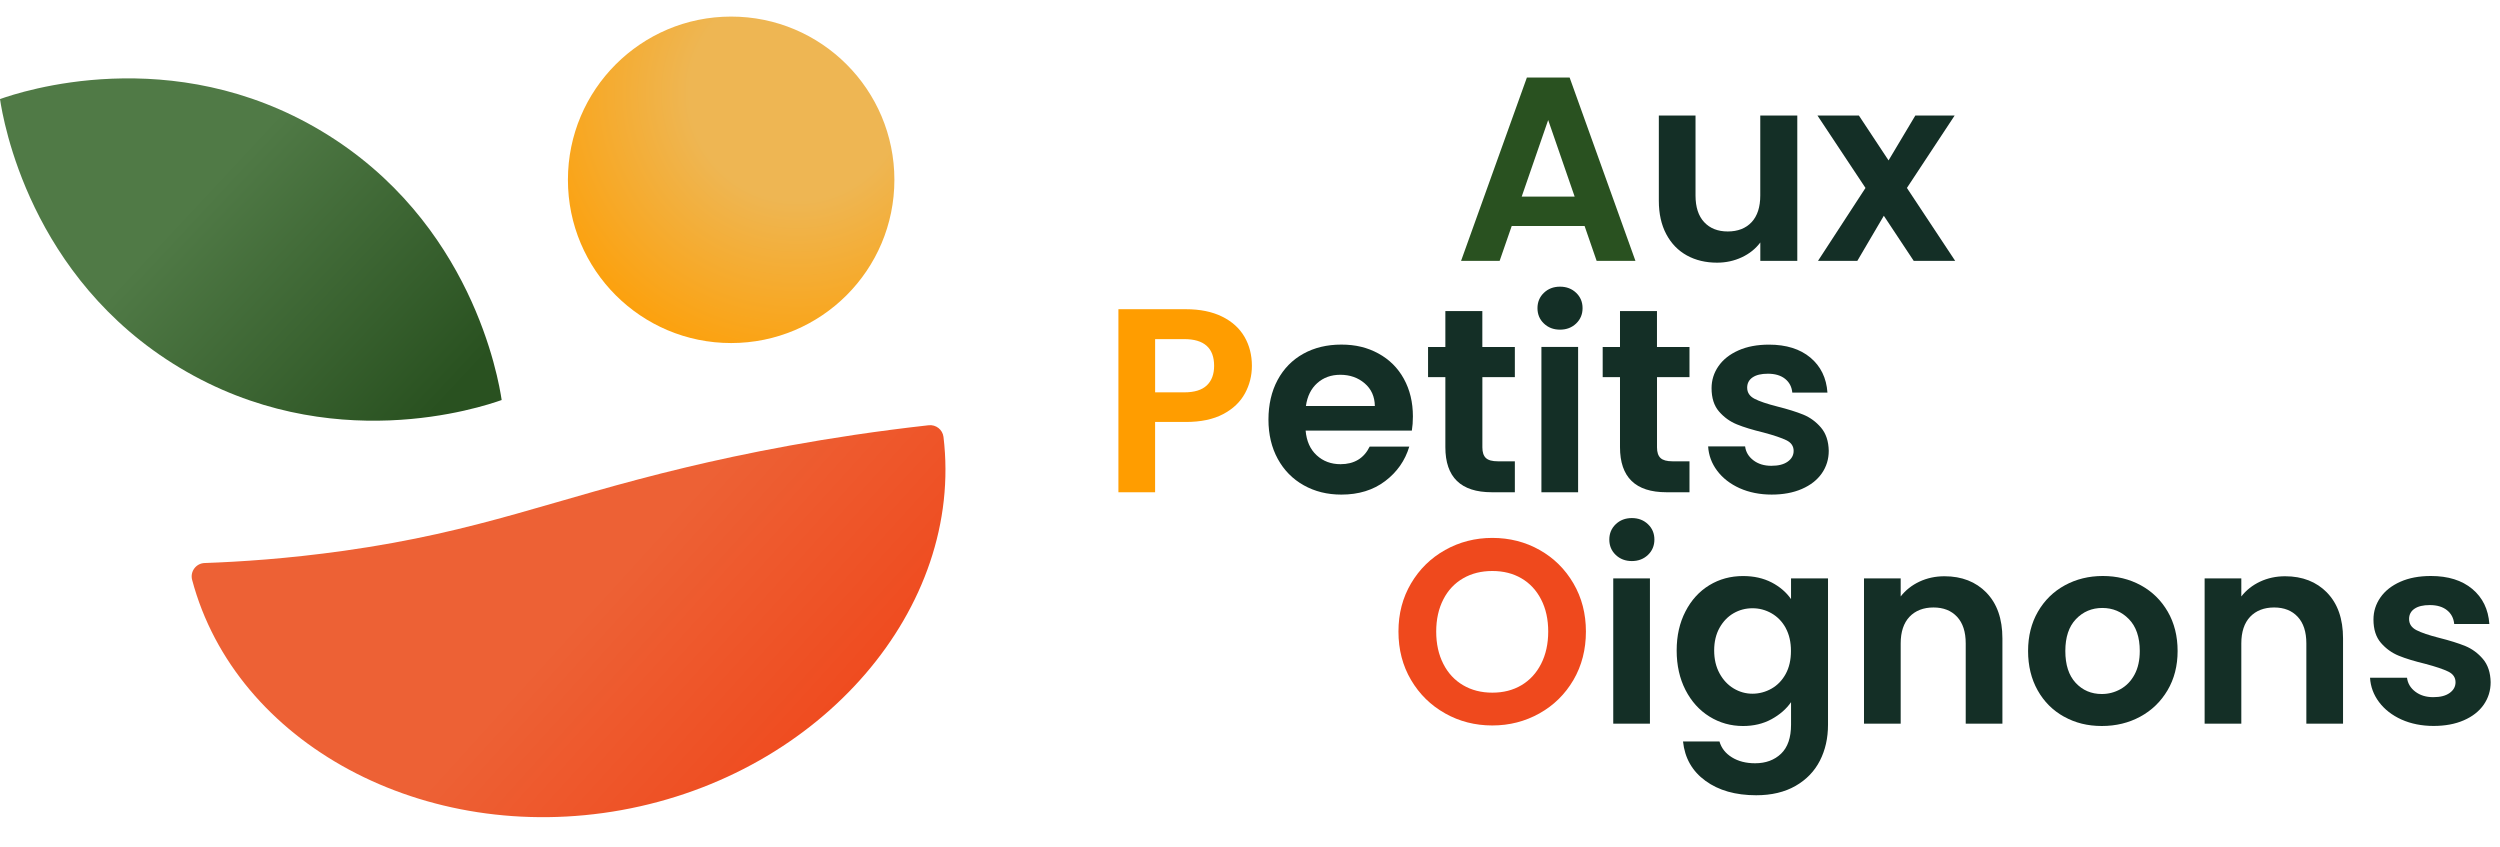
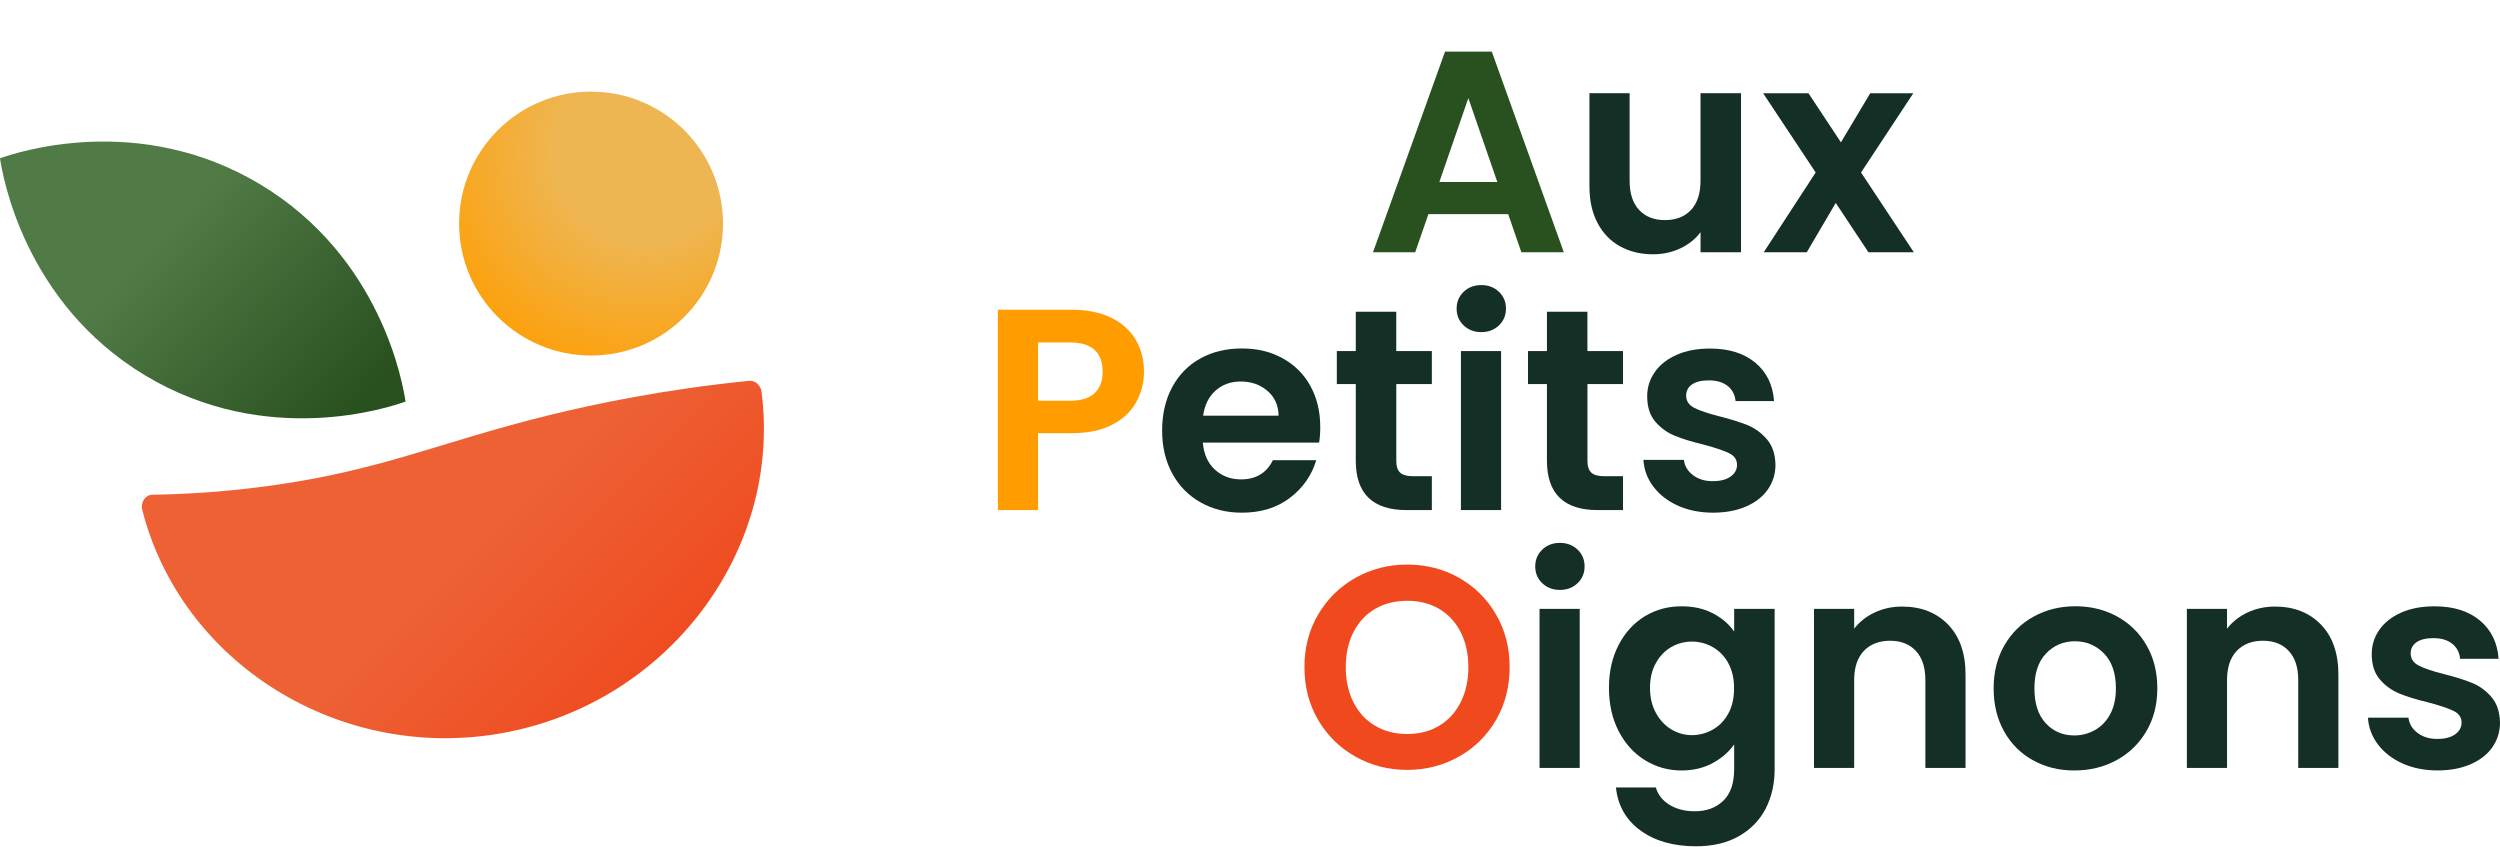
- <svg xmlns="http://www.w3.org/2000/svg" viewBox="0 0 2095.9 709.49">
+ <svg xmlns="http://www.w3.org/2000/svg" viewBox="0 0 2831.29 958.43">
  <defs>
-     <linearGradient id="g-leaf" gradientUnits="userSpaceOnUse" x1="60" y1="70" x2="360" y2="350">
+     <linearGradient id="g-leaf" gradientUnits="userSpaceOnUse" x1="65.5" y1="165" x2="393" y2="471">
      <stop offset="0" stop-color="#507A46" />
      <stop offset="0.35" stop-color="#507A46" />
      <stop offset="1" stop-color="#295120" />
    </linearGradient>
-     <radialGradient id="g-dot" gradientUnits="userSpaceOnUse" cx="668" cy="78" r="300">
+     <radialGradient id="g-dot" gradientUnits="userSpaceOnUse" cx="729.5" cy="173.8" r="327.6">
      <stop offset="0" stop-color="#EEB653" />
      <stop offset="0.3" stop-color="#EEB653" />
      <stop offset="0.85" stop-color="#FF9D00" />
    </radialGradient>
-     <linearGradient id="g-slice" gradientUnits="userSpaceOnUse" x1="330" y1="400" x2="650" y2="690">
+     <linearGradient id="g-slice" gradientUnits="userSpaceOnUse" x1="349.4" y1="484.9" x2="706.2" y2="842.1">
      <stop offset="0" stop-color="#ED6135" />
      <stop offset="0.45" stop-color="#ED6135" />
      <stop offset="1" stop-color="#EF491D" />
    </linearGradient>
  </defs>
-   <path d="M521.09,679.13c167.79-30.33,287.15-169.58,269.89-312.85-.74-6.1-6.3-10.46-12.41-9.77-86.84,9.7-156.12,23.99-203.6,35.34-112.77,26.94-171.15,53.63-286.58,69.9-47.45,6.69-87.8,9.25-116.85,10.27-7.2.25-12.32,7.14-10.47,14.11,36.46,137.2,194.64,222.91,360.02,193.01Z" fill="url(#g-slice)" />
-   <path d="M269.79,110.04c125.96,75.56,148.13,207.61,150.79,225.32-16.88,5.99-143.84,48.58-269.8-27C24.84,232.81,2.66,100.78,0,83.06c16.88-5.99,143.83-48.58,269.79,26.98Z" fill="url(#g-leaf)" />
-   <path d="M476.12,150.75a136.85,136.85 0 1 0 273.7,0a136.85,136.85 0 1 0 -273.7,0Z" fill="url(#g-dot)" />
-   <path d="M1328.49,189.45h-61.12l-10.13,29.23h-32.33l55.17-153.68h35.83l55.17,153.68h-32.53l-10.1-29.23h.03ZM1320.13,164.84l-22.2-64.21-22.2,64.21h44.39Z" fill="#295120" />
-   <path d="M1506.78,96.89v121.79h-31v-15.4c-3.94,5.27-9.11,9.42-15.5,12.41-6.39,2.99-13.29,4.52-20.77,4.52-9.52,0-17.95-2.01-25.29-6.05-7.34-4.05-13.09-9.96-17.27-17.81-4.18-7.85-6.25-17.17-6.25-28.04v-71.45h30.76v67.07c0,9.69,2.41,17.1,7.24,22.3,4.83,5.2,11.42,7.82,19.78,7.82s15.16-2.58,20.02-7.82c4.83-5.2,7.24-12.65,7.24-22.3v-67.07h31l.03.03Z" fill="#142F26" />
-   <path d="M1604.37,218.68l-25.05-37.8-22.2,37.8h-32.97l39.8-61.12-40.25-60.68h34.74l24.85,37.6,22.43-37.6h32.97l-40.01,60.68,40.45,61.12h-34.77Z" fill="#142F26" />
-   <path d="M1043.71,329.8c-3.88,7.17-9.96,12.99-18.25,17.37-8.29,4.39-18.73,6.59-31.34,6.59h-25.73v58.91h-30.76v-153.44h56.5c11.86,0,21.99,2.04,30.36,6.15,8.36,4.11,14.62,9.76,18.8,16.93,4.18,7.17,6.25,15.33,6.25,24.41,0,8.23-1.94,15.91-5.81,23.08ZM1011.72,323.11c4.11-3.88,6.15-9.35,6.15-16.38,0-14.96-8.36-22.43-25.05-22.43h-24.41v44.63h24.41c8.5,0,14.79-1.94,18.9-5.81Z" fill="#FF9D00" />
-   <path d="M1183.62,361.01h-89.03c.75,8.8,3.81,15.67,9.25,20.67,5.4,5,12.1,7.48,20.02,7.48,11.42,0,19.58-4.89,24.41-14.72h33.21c-3.54,11.73-10.27,21.35-20.23,28.89-9.96,7.55-22.2,11.32-36.71,11.32-11.73,0-22.23-2.58-31.54-7.82-9.31-5.2-16.55-12.58-21.76-22.09s-7.82-20.53-7.82-32.97,2.55-23.66,7.68-33.21c5.13-9.52,12.31-16.86,21.55-21.99,9.25-5.13,19.85-7.68,31.88-7.68s21.96,2.48,31.1,7.48c9.14,5,16.28,12.07,21.31,21.21,5.06,9.18,7.58,19.68,7.58,31.54,0,4.39-.31,8.36-.88,11.86l-.03.03ZM1152.62,340.34c-.14-7.92-2.99-14.24-8.57-19-5.57-4.76-12.37-7.14-20.43-7.14-7.61,0-14.04,2.31-19.24,6.93-5.2,4.62-8.4,11.01-9.55,19.24h57.82l-.03-.03Z" fill="#142F26" />
-   <path d="M1242.76,316.17v58.91c0,4.11.99,7.07,2.96,8.91,1.97,1.84,5.3,2.75,9.99,2.75h14.28v25.94h-19.34c-25.94,0-38.92-12.61-38.92-37.8v-58.7h-14.51v-25.29h14.51v-30.12h31v30.12h27.26v25.29h-27.26.03Z" fill="#142F26" />
-   <path d="M1294.33,271.2c-3.6-3.43-5.37-7.72-5.37-12.85s1.8-9.42,5.37-12.85c3.6-3.43,8.09-5.17,13.53-5.17s9.93,1.73,13.53,5.17c3.6,3.43,5.37,7.72,5.37,12.85s-1.8,9.42-5.37,12.85c-3.6,3.43-8.09,5.17-13.53,5.17s-9.93-1.73-13.53-5.17ZM1323.02,290.88v121.79h-30.76v-121.79h30.76Z" fill="#142F26" />
-   <path d="M1389.17,316.17v58.91c0,4.11.99,7.07,2.96,8.91,1.97,1.84,5.3,2.75,9.99,2.75h14.28v25.94h-19.34c-25.94,0-38.92-12.61-38.92-37.8v-58.7h-14.51v-25.29h14.51v-30.12h31v30.12h27.26v25.29h-27.26.03Z" fill="#142F26" />
-   <path d="M1458.41,409.28c-7.92-3.6-14.17-8.46-18.8-14.62-4.62-6.15-7.14-12.99-7.58-20.43h31c.58,4.69,2.89,8.57,6.93,11.66s9.04,4.62,15.06,4.62,10.44-1.16,13.73-3.5,4.96-5.34,4.96-9.01c0-3.94-2.01-6.93-6.05-8.91-4.05-1.97-10.44-4.15-19.24-6.49-9.08-2.21-16.52-4.45-22.3-6.83-5.78-2.35-10.78-5.95-14.96-10.78-4.18-4.83-6.25-11.35-6.25-19.58,0-6.73,1.94-12.88,5.81-18.46,3.88-5.57,9.45-9.96,16.72-13.19,7.24-3.23,15.81-4.83,25.6-4.83,14.51,0,26.07,3.64,34.74,10.88,8.63,7.24,13.43,17.03,14.28,29.34h-29.47c-.44-4.83-2.45-8.67-6.05-11.56-3.6-2.86-8.4-4.28-14.41-4.28-5.57,0-9.86,1.02-12.85,3.09-2.99,2.04-4.52,4.93-4.52,8.57,0,4.11,2.04,7.21,6.15,9.35s10.47,4.28,19.14,6.49c8.8,2.21,16.04,4.49,21.76,6.8,5.71,2.35,10.67,5.98,14.85,10.88,4.18,4.93,6.32,11.39,6.49,19.44,0,7.04-1.94,13.32-5.81,18.9-3.88,5.57-9.45,9.93-16.72,13.09-7.24,3.16-15.7,4.72-25.39,4.72s-18.9-1.8-26.82-5.37h0Z" fill="#142F26" />
-   <path d="M1211.54,598.07c-12.03-6.73-21.55-16.08-28.59-28.04-7.04-11.93-10.54-25.46-10.54-40.55s3.5-28.38,10.54-40.35c7.04-11.93,16.55-21.28,28.59-28.04,12.03-6.73,25.22-10.13,39.57-10.13s27.74,3.37,39.67,10.13c11.93,6.73,21.38,16.08,28.35,28.04,6.97,11.93,10.44,25.39,10.44,40.35s-3.47,28.62-10.44,40.55c-6.97,11.93-16.45,21.28-28.49,28.04-12.03,6.73-25.22,10.13-39.57,10.13s-27.57-3.37-39.57-10.13h.03ZM1275.52,574.45c7.04-4.18,12.54-10.16,16.49-17.91,3.94-7.75,5.95-16.79,5.95-27.06s-1.97-19.24-5.95-26.92c-3.94-7.68-9.45-13.6-16.49-17.71s-15.16-6.15-24.41-6.15-17.4,2.04-24.51,6.15c-7.1,4.11-12.65,9.99-16.59,17.71-3.94,7.68-5.95,16.69-5.95,26.92s1.97,19.27,5.95,27.06c3.94,7.78,9.48,13.73,16.59,17.91,7.1,4.18,15.26,6.25,24.51,6.25s17.37-2.07,24.41-6.25Z" fill="#EF491D" />
-   <path d="M1354.55,465.2c-3.6-3.43-5.37-7.72-5.37-12.85s1.8-9.42,5.37-12.85c3.6-3.43,8.09-5.17,13.53-5.17s9.93,1.73,13.53,5.17c3.6,3.43,5.37,7.72,5.37,12.85s-1.8,9.42-5.37,12.85c-3.6,3.43-8.09,5.17-13.53,5.17s-9.93-1.73-13.53-5.17ZM1383.24,484.88v121.79h-30.76v-121.79h30.76Z" fill="#142F26" />
-   <path d="M1485.25,488.28c6.9,3.6,12.31,8.26,16.28,13.97v-17.37h31v122.68c0,11.29-2.28,21.35-6.83,30.22-4.55,8.87-11.35,15.91-20.43,21.11-9.08,5.2-20.09,7.82-32.97,7.82-17.3,0-31.48-4.05-42.52-12.1-11.08-8.06-17.34-19.07-18.8-32.97h30.56c1.6,5.57,5.1,9.99,10.44,13.29,5.34,3.3,11.83,4.96,19.44,4.96,8.94,0,16.18-2.69,21.76-8.02,5.57-5.34,8.36-13.46,8.36-24.3v-18.9c-3.94,5.71-9.42,10.47-16.38,14.28-6.97,3.81-14.92,5.71-23.86,5.71-10.27,0-19.65-2.65-28.15-7.92-8.5-5.27-15.19-12.71-20.12-22.3-4.89-9.59-7.38-20.63-7.38-33.07s2.45-23.22,7.38-32.77c4.89-9.52,11.59-16.86,20.02-21.99s17.85-7.68,28.25-7.68c9.08,0,17.06,1.8,23.96,5.37h0ZM1497.11,526.52c-2.92-5.34-6.9-9.45-11.86-12.31-5-2.86-10.33-4.28-16.04-4.28s-10.98,1.39-15.84,4.18c-4.83,2.79-8.77,6.87-11.76,12.2-2.99,5.34-4.52,11.69-4.52,19s1.5,13.73,4.52,19.24c2.99,5.51,6.97,9.72,11.86,12.65s10.16,4.38,15.7,4.38,11.05-1.43,16.04-4.28,8.94-6.97,11.86-12.31c2.92-5.34,4.39-11.76,4.39-19.24s-1.46-13.87-4.39-19.24h.03Z" fill="#142F26" />
-   <path d="M1665.31,496.84c8.94,9.18,13.43,21.96,13.43,38.38v71.45h-30.76v-67.27c0-9.69-2.41-17.1-7.24-22.3-4.83-5.2-11.42-7.82-19.78-7.82s-15.19,2.62-20.12,7.82c-4.89,5.2-7.38,12.65-7.38,22.3v67.27h-30.76v-121.79h30.76v15.16c4.11-5.27,9.35-9.42,15.7-12.41,6.39-2.99,13.36-4.52,21.01-4.52,14.51,0,26.24,4.59,35.18,13.73h-.03Z" fill="#142F26" />
-   <path d="M1730.37,600.83c-9.38-5.2-16.76-12.58-22.09-22.09-5.34-9.52-8.02-20.53-8.02-32.97s2.75-23.45,8.26-32.97c5.51-9.52,13.02-16.89,22.54-22.09,9.52-5.2,20.16-7.82,31.88-7.82s22.33,2.62,31.88,7.82c9.52,5.2,17.03,12.58,22.54,22.09,5.51,9.52,8.26,20.53,8.26,32.97s-2.82,23.45-8.46,32.97c-5.64,9.52-13.26,16.89-22.88,22.09-9.59,5.2-20.33,7.82-32.19,7.82s-22.26-2.58-31.65-7.82h-.07ZM1777.75,577.74c4.89-2.72,8.84-6.76,11.76-12.2,2.92-5.4,4.39-12.03,4.39-19.78,0-11.59-3.06-20.5-9.11-26.72-6.08-6.22-13.53-9.35-22.3-9.35s-16.15,3.13-22.09,9.35c-5.95,6.22-8.91,15.13-8.91,26.72s2.89,20.5,8.67,26.72c5.78,6.22,13.09,9.35,21.89,9.35,5.57,0,10.81-1.36,15.7-4.08Z" fill="#142F26" />
-   <path d="M1950.88,496.84c8.94,9.18,13.43,21.96,13.43,38.38v71.45h-30.76v-67.27c0-9.69-2.41-17.1-7.24-22.3-4.83-5.2-11.42-7.82-19.78-7.82s-15.19,2.62-20.12,7.82c-4.89,5.2-7.38,12.65-7.38,22.3v67.27h-30.76v-121.79h30.76v15.16c4.11-5.27,9.35-9.42,15.7-12.41,6.39-2.99,13.36-4.52,21.01-4.52,14.51,0,26.24,4.59,35.18,13.73h-.03Z" fill="#142F26" />
-   <path d="M2013.32,603.24c-7.92-3.6-14.17-8.46-18.8-14.62-4.62-6.15-7.14-12.99-7.58-20.43h31c.58,4.69,2.89,8.57,6.93,11.66,4.05,3.09,9.04,4.62,15.06,4.62s10.44-1.16,13.73-3.5,4.96-5.34,4.96-9.01c0-3.94-2.01-6.93-6.05-8.91s-10.44-4.15-19.24-6.49c-9.08-2.21-16.52-4.45-22.3-6.83-5.78-2.35-10.78-5.95-14.96-10.78-4.18-4.83-6.25-11.35-6.25-19.58,0-6.73,1.94-12.88,5.81-18.46,3.88-5.57,9.45-9.96,16.72-13.19,7.24-3.23,15.81-4.83,25.6-4.83,14.51,0,26.07,3.64,34.74,10.88,8.63,7.24,13.43,17.03,14.28,29.34h-29.47c-.44-4.83-2.45-8.67-6.05-11.56-3.6-2.86-8.4-4.28-14.41-4.28-5.57,0-9.86,1.02-12.85,3.09-2.99,2.04-4.52,4.93-4.52,8.57,0,4.11,2.04,7.21,6.15,9.35,4.11,2.14,10.47,4.28,19.14,6.49,8.8,2.21,16.04,4.49,21.76,6.8,5.71,2.35,10.67,5.98,14.85,10.88,4.18,4.93,6.32,11.39,6.49,19.44,0,7.04-1.94,13.32-5.81,18.9-3.88,5.57-9.45,9.93-16.72,13.09-7.24,3.16-15.7,4.72-25.39,4.72s-18.9-1.8-26.82-5.37h0Z" fill="#142F26" />
+   <path d="M569.02,830.21c186.85-33.66,316.61-205.63,293.47-386.32-.99-7.7-7.33-13.32-14.14-12.63-96.87,9.87-173.97,26-226.76,39-125.4,30.87-189.98,62.88-318.65,80.25-52.89,7.14-97.95,9.29-130.42,9.79-8.05.12-13.59,8.65-11.33,17.47,44.45,173.57,223.66,285.63,407.83,252.45Z" fill="url(#g-slice)" />
+   <path d="M294.62,208.74c137.55,82.52,161.77,226.72,164.67,246.06-18.43,6.54-157.08,53.05-294.64-29.48C27.13,342.8,2.91,198.62,0,179.27c18.43-6.54,157.06-53.06,294.62,29.47Z" fill="url(#g-leaf)" />
+   <path d="M519.94,253.19a149.44,149.44 0 1 0 298.88,0a149.44,149.44 0 1 0 -298.88,0Z" fill="url(#g-dot)" />
+   <path d="M1708.09,242.49h-90.38l-14.98,43.23h-47.8l81.58-227.25h52.98l81.58,227.25h-48.1l-14.93-43.23h.05ZM1695.73,206.1l-32.82-94.95-32.82,94.95h65.65Z" fill="#295120" />
+   <path d="M1971.73,105.62v180.1h-45.84v-22.77c-5.83,7.79-13.47,13.92-22.92,18.35-9.45,4.42-19.65,6.69-30.71,6.69-14.07,0-26.54-2.97-37.4-8.95-10.86-5.98-19.35-14.73-25.53-26.34-6.18-11.61-9.25-25.38-9.25-41.47v-105.66h45.49v99.17c0,14.33,3.57,25.28,10.71,32.97,7.14,7.69,16.89,11.56,29.25,11.56s22.42-3.82,29.61-11.56c7.14-7.69,10.71-18.7,10.71-32.97v-99.17h45.84l.05.05Z" fill="#142F26" />
+   <path d="M2116.05,285.72l-37.05-55.89-32.82,55.89h-48.76l58.86-90.38-59.51-89.72h51.37l36.74,55.59,33.18-55.59h48.76l-59.16,89.72,59.82,90.38h-51.42Z" fill="#142F26" />
+   <path d="M1286.97,455.14c-5.73,10.61-14.73,19.2-26.99,25.69-12.26,6.48-27.7,9.75-46.34,9.75h-38.05v87.11h-45.49v-226.9h83.54c17.54,0,32.52,3.02,44.89,9.1s21.61,14.43,27.8,25.03c6.18,10.61,9.25,22.67,9.25,36.09,0,12.16-2.87,23.52-8.6,34.13ZM1239.67,445.24c6.08-5.73,9.1-13.82,9.1-24.23,0-22.12-12.37-33.17-37.05-33.17h-36.09v66h36.09c12.57,0,21.87-2.87,27.95-8.6Z" fill="#FF9D00" />
+   <path d="M1493.86,501.29h-131.64c1.11,13.02,5.63,23.17,13.67,30.56,7.99,7.39,17.89,11.06,29.61,11.06,16.89,0,28.95-7.24,36.09-21.76h49.11c-5.23,17.34-15.18,31.57-29.91,42.73-14.73,11.16-32.82,16.74-54.29,16.74-17.34,0-32.87-3.82-46.65-11.56-13.77-7.69-24.48-18.6-32.17-32.67s-11.56-30.36-11.56-48.76,3.77-34.98,11.36-49.11c7.59-14.07,18.2-24.93,31.87-32.52,13.67-7.59,29.35-11.36,47.15-11.36s32.47,3.67,45.99,11.06c13.52,7.39,24.08,17.84,31.52,31.37,7.49,13.57,11.21,29.1,11.21,46.65,0,6.48-.45,12.37-1.31,17.54l-.05.05ZM1448.02,470.73c-.2-11.71-4.42-21.06-12.67-28.1-8.24-7.04-18.3-10.56-30.21-10.56-11.26,0-20.76,3.42-28.45,10.25-7.69,6.84-12.42,16.29-14.12,28.45h85.5l-.05-.05Z" fill="#142F26" />
+   <path d="M1581.33,434.99v87.11c0,6.08,1.46,10.46,4.37,13.17,2.92,2.71,7.84,4.07,14.78,4.07h21.11v38.35h-28.6c-38.35,0-57.55-18.65-57.55-55.89v-86.81h-21.46v-37.4h21.46v-44.53h45.84v44.53h40.31v37.4h-40.31.05Z" fill="#142F26" />
+   <path d="M1657.58,368.49c-5.33-5.08-7.94-11.41-7.94-19s2.66-13.92,7.94-19c5.33-5.08,11.96-7.64,20.01-7.64s14.68,2.56,20.01,7.64c5.33,5.08,7.94,11.41,7.94,19s-2.66,13.92-7.94,19c-5.33,5.08-11.96,7.64-20.01,7.64s-14.68-2.56-20.01-7.64ZM1700,397.59v180.1h-45.49v-180.1h45.49Z" fill="#142F26" />
+   <path d="M1797.82,434.99v87.11c0,6.08,1.46,10.46,4.37,13.17,2.92,2.71,7.84,4.07,14.78,4.07h21.11v38.35h-28.6c-38.35,0-57.55-18.65-57.55-55.89v-86.81h-21.46v-37.4h21.46v-44.53h45.84v44.53h40.31v37.4h-40.31.05Z" fill="#142F26" />
+   <path d="M1900.21,572.66c-11.71-5.33-20.96-12.52-27.8-21.61-6.84-9.1-10.56-19.2-11.21-30.21h45.84c.85,6.94,4.27,12.67,10.25,17.24,5.98,4.57,13.37,6.84,22.27,6.84s15.43-1.71,20.31-5.18c4.88-3.47,7.34-7.89,7.34-13.32,0-5.83-2.97-10.25-8.95-13.17-5.98-2.92-15.43-6.13-28.45-9.6-13.42-3.27-24.43-6.58-32.97-10.1-8.55-3.47-15.93-8.8-22.12-15.93-6.18-7.14-9.25-16.79-9.25-28.95,0-9.95,2.87-19.05,8.6-27.29,5.73-8.24,13.97-14.73,24.73-19.5,10.71-4.78,23.37-7.14,37.85-7.14,21.46,0,38.55,5.38,51.37,16.08,12.77,10.71,19.85,25.18,21.11,43.38h-43.58c-.65-7.14-3.62-12.82-8.95-17.09-5.33-4.22-12.42-6.33-21.31-6.33-8.24,0-14.58,1.51-19,4.57-4.42,3.02-6.69,7.29-6.69,12.67,0,6.08,3.02,10.66,9.1,13.82,6.08,3.17,15.48,6.33,28.3,9.6,13.02,3.27,23.73,6.63,32.17,10.05,8.44,3.47,15.78,8.85,21.97,16.08,6.18,7.29,9.35,16.84,9.6,28.75,0,10.4-2.87,19.7-8.6,27.95-5.73,8.24-13.97,14.68-24.73,19.35-10.71,4.67-23.22,6.99-37.55,6.99s-27.95-2.66-39.66-7.94h0Z" fill="#142F26" />
+   <path d="M1535.16,856.94c-17.79-9.95-31.87-23.78-42.27-41.47-10.4-17.64-15.58-37.65-15.58-59.97s5.18-41.97,15.58-59.66c10.4-17.64,24.48-31.47,42.27-41.47,17.79-9.95,37.3-14.98,58.51-14.98s41.02,4.98,58.66,14.98c17.64,9.95,31.62,23.78,41.92,41.47,10.3,17.64,15.43,37.55,15.43,59.66s-5.13,42.32-15.43,59.97c-10.3,17.64-24.33,31.47-42.12,41.47-17.79,9.95-37.3,14.98-58.51,14.98s-40.76-4.98-58.51-14.98h.05ZM1629.76,822.01c10.4-6.18,18.55-15.03,24.38-26.49,5.83-11.46,8.8-24.83,8.8-40.01s-2.92-28.45-8.8-39.81c-5.83-11.36-13.97-20.11-24.38-26.19s-22.42-9.1-36.09-9.1-25.74,3.02-36.24,9.1c-10.51,6.08-18.7,14.78-24.53,26.19-5.83,11.36-8.8,24.68-8.8,39.81s2.92,28.5,8.8,40.01c5.83,11.51,14.02,20.31,24.53,26.49,10.51,6.18,22.57,9.25,36.24,9.25s25.69-3.07,36.09-9.25Z" fill="#EF491D" />
+   <path d="M1746.62,660.46c-5.33-5.08-7.94-11.41-7.94-19s2.66-13.92,7.94-19c5.33-5.08,11.96-7.64,20.01-7.64s14.68,2.56,20.01,7.64c5.33,5.08,7.94,11.41,7.94,19s-2.66,13.92-7.94,19c-5.33,5.08-11.96,7.64-20.01,7.64s-14.68-2.56-20.01-7.64ZM1789.05,689.56v180.1h-45.49v-180.1h45.49Z" fill="#142F26" />
+   <path d="M1939.89,694.59c10.2,5.33,18.2,12.21,24.08,20.66v-25.69h45.84v181.41c0,16.69-3.37,31.57-10.1,44.69-6.74,13.12-16.79,23.52-30.21,31.21-13.42,7.69-29.71,11.56-48.76,11.56-25.58,0-46.55-5.98-62.88-17.89-16.39-11.91-25.64-28.2-27.8-48.76h45.19c2.36,8.24,7.54,14.78,15.43,19.65,7.89,4.88,17.49,7.34,28.75,7.34,13.22,0,23.93-3.97,32.17-11.86,8.24-7.89,12.37-19.91,12.37-35.94v-27.95c-5.83,8.44-13.92,15.48-24.23,21.11-10.3,5.63-22.07,8.44-35.29,8.44-15.18,0-29.05-3.92-41.62-11.71-12.57-7.79-22.47-18.8-29.76-32.97-7.24-14.17-10.91-30.51-10.91-48.91s3.62-34.33,10.91-48.46c7.24-14.07,17.14-24.93,29.61-32.52,12.47-7.59,26.39-11.36,41.77-11.36,13.42,0,25.23,2.66,35.44,7.94h0ZM1957.43,751.14c-4.32-7.89-10.2-13.97-17.54-18.2-7.39-4.22-15.28-6.33-23.73-6.33s-16.24,2.06-23.42,6.18c-7.14,4.12-12.97,10.15-17.39,18.05-4.42,7.89-6.69,17.29-6.69,28.1s2.21,20.31,6.69,28.45c4.42,8.14,10.3,14.38,17.54,18.7,7.24,4.32,15.03,6.48,23.22,6.48s16.34-2.11,23.73-6.33c7.39-4.22,13.22-10.3,17.54-18.2,4.32-7.89,6.48-17.39,6.48-28.45s-2.16-20.51-6.48-28.45h.05Z" fill="#142F26" />
+   <path d="M2206.15,707.25c13.22,13.57,19.85,32.47,19.85,56.75v105.66h-45.49v-99.47c0-14.33-3.57-25.28-10.71-32.97-7.14-7.69-16.89-11.56-29.25-11.56s-22.47,3.87-29.76,11.56c-7.24,7.69-10.91,18.7-10.91,32.97v99.47h-45.49v-180.1h45.49v22.42c6.08-7.79,13.82-13.92,23.22-18.35,9.45-4.42,19.75-6.69,31.06-6.69,21.46,0,38.8,6.79,52.02,20.31h-.05Z" fill="#142F26" />
+   <path d="M2302.35,861.01c-13.87-7.69-24.78-18.6-32.67-32.67-7.89-14.07-11.86-30.36-11.86-48.76s4.07-34.68,12.21-48.76c8.14-14.07,19.25-24.98,33.33-32.67,14.07-7.69,29.81-11.56,47.15-11.56s33.02,3.87,47.15,11.56c14.07,7.69,25.18,18.6,33.33,32.67,8.14,14.07,12.21,30.36,12.21,48.76s-4.17,34.68-12.52,48.76c-8.34,14.07-19.6,24.98-33.83,32.67-14.17,7.69-30.06,11.56-47.6,11.56s-32.92-3.82-46.8-11.56h-.1ZM2372.42,826.88c7.24-4.02,13.07-10,17.39-18.05,4.32-7.99,6.48-17.79,6.48-29.25,0-17.14-4.52-30.31-13.47-39.51-9-9.2-20.01-13.82-32.97-13.82s-23.88,4.62-32.67,13.82c-8.8,9.2-13.17,22.37-13.17,39.51s4.27,30.31,12.82,39.51c8.55,9.2,19.35,13.82,32.37,13.82,8.24,0,15.98-2.01,23.22-6.03Z" fill="#142F26" />
+   <path d="M2628.42,707.25c13.22,13.57,19.85,32.47,19.85,56.75v105.66h-45.49v-99.47c0-14.33-3.57-25.28-10.71-32.97-7.14-7.69-16.89-11.56-29.25-11.56s-22.47,3.87-29.76,11.56c-7.24,7.69-10.91,18.7-10.91,32.97v99.47h-45.49v-180.1h45.49v22.42c6.08-7.79,13.82-13.92,23.22-18.35,9.45-4.42,19.75-6.69,31.06-6.69,21.46,0,38.8,6.79,52.02,20.31h-.05Z" fill="#142F26" />
+   <path d="M2720.76,864.58c-11.71-5.33-20.96-12.52-27.8-21.61-6.84-9.1-10.56-19.2-11.21-30.21h45.84c.85,6.94,4.27,12.67,10.25,17.24,5.98,4.57,13.37,6.84,22.27,6.84s15.43-1.71,20.31-5.18c4.88-3.47,7.34-7.89,7.34-13.32,0-5.83-2.97-10.25-8.95-13.17-5.98-2.92-15.43-6.13-28.45-9.6-13.42-3.27-24.43-6.58-32.97-10.1-8.55-3.47-15.93-8.8-22.12-15.93-6.18-7.14-9.25-16.79-9.25-28.95,0-9.95,2.87-19.05,8.6-27.29,5.73-8.24,13.97-14.73,24.73-19.5,10.71-4.78,23.37-7.14,37.85-7.14,21.46,0,38.55,5.38,51.37,16.08,12.77,10.71,19.85,25.18,21.11,43.38h-43.58c-.65-7.14-3.62-12.82-8.95-17.09-5.33-4.22-12.42-6.33-21.31-6.33-8.24,0-14.58,1.51-19,4.57-4.42,3.02-6.69,7.29-6.69,12.67,0,6.08,3.02,10.66,9.1,13.82,6.08,3.17,15.48,6.33,28.3,9.6,13.02,3.27,23.72,6.64,32.17,10.05,8.44,3.47,15.78,8.85,21.97,16.08,6.18,7.29,9.35,16.84,9.6,28.75,0,10.4-2.87,19.7-8.6,27.95-5.73,8.24-13.97,14.68-24.73,19.35-10.71,4.67-23.22,6.99-37.55,6.99s-27.95-2.66-39.66-7.94h0Z" fill="#142F26" />
</svg>
